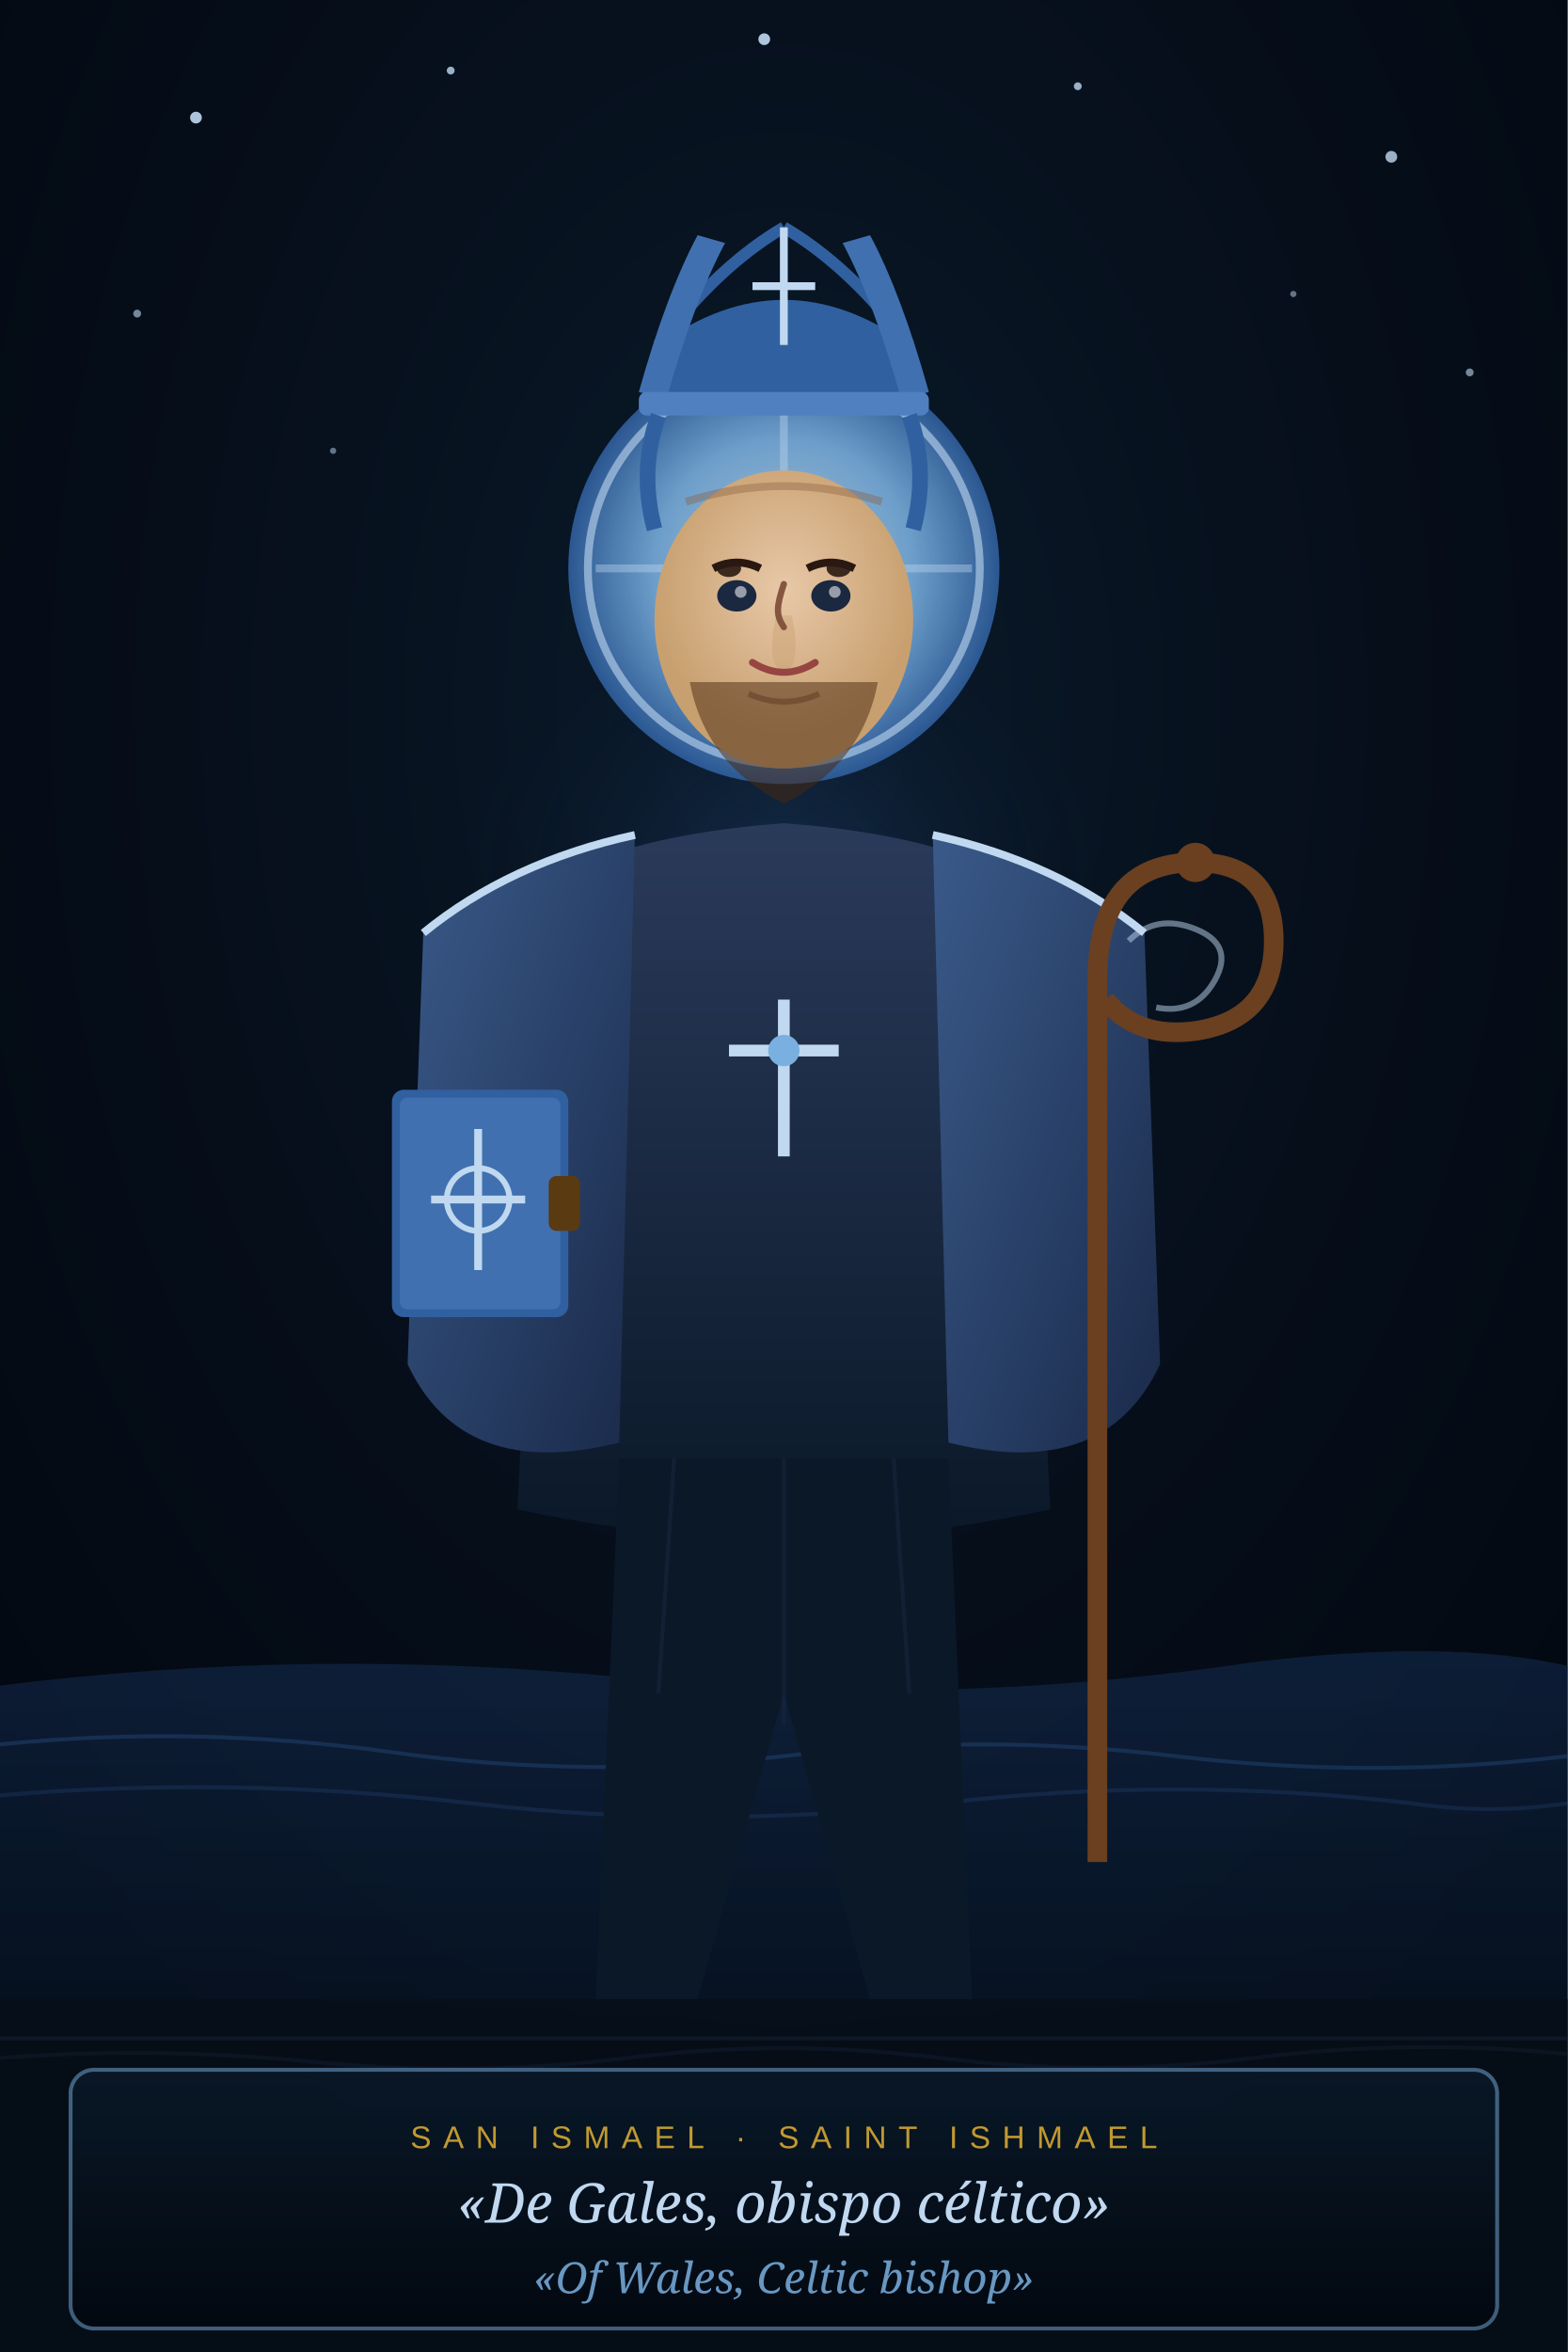
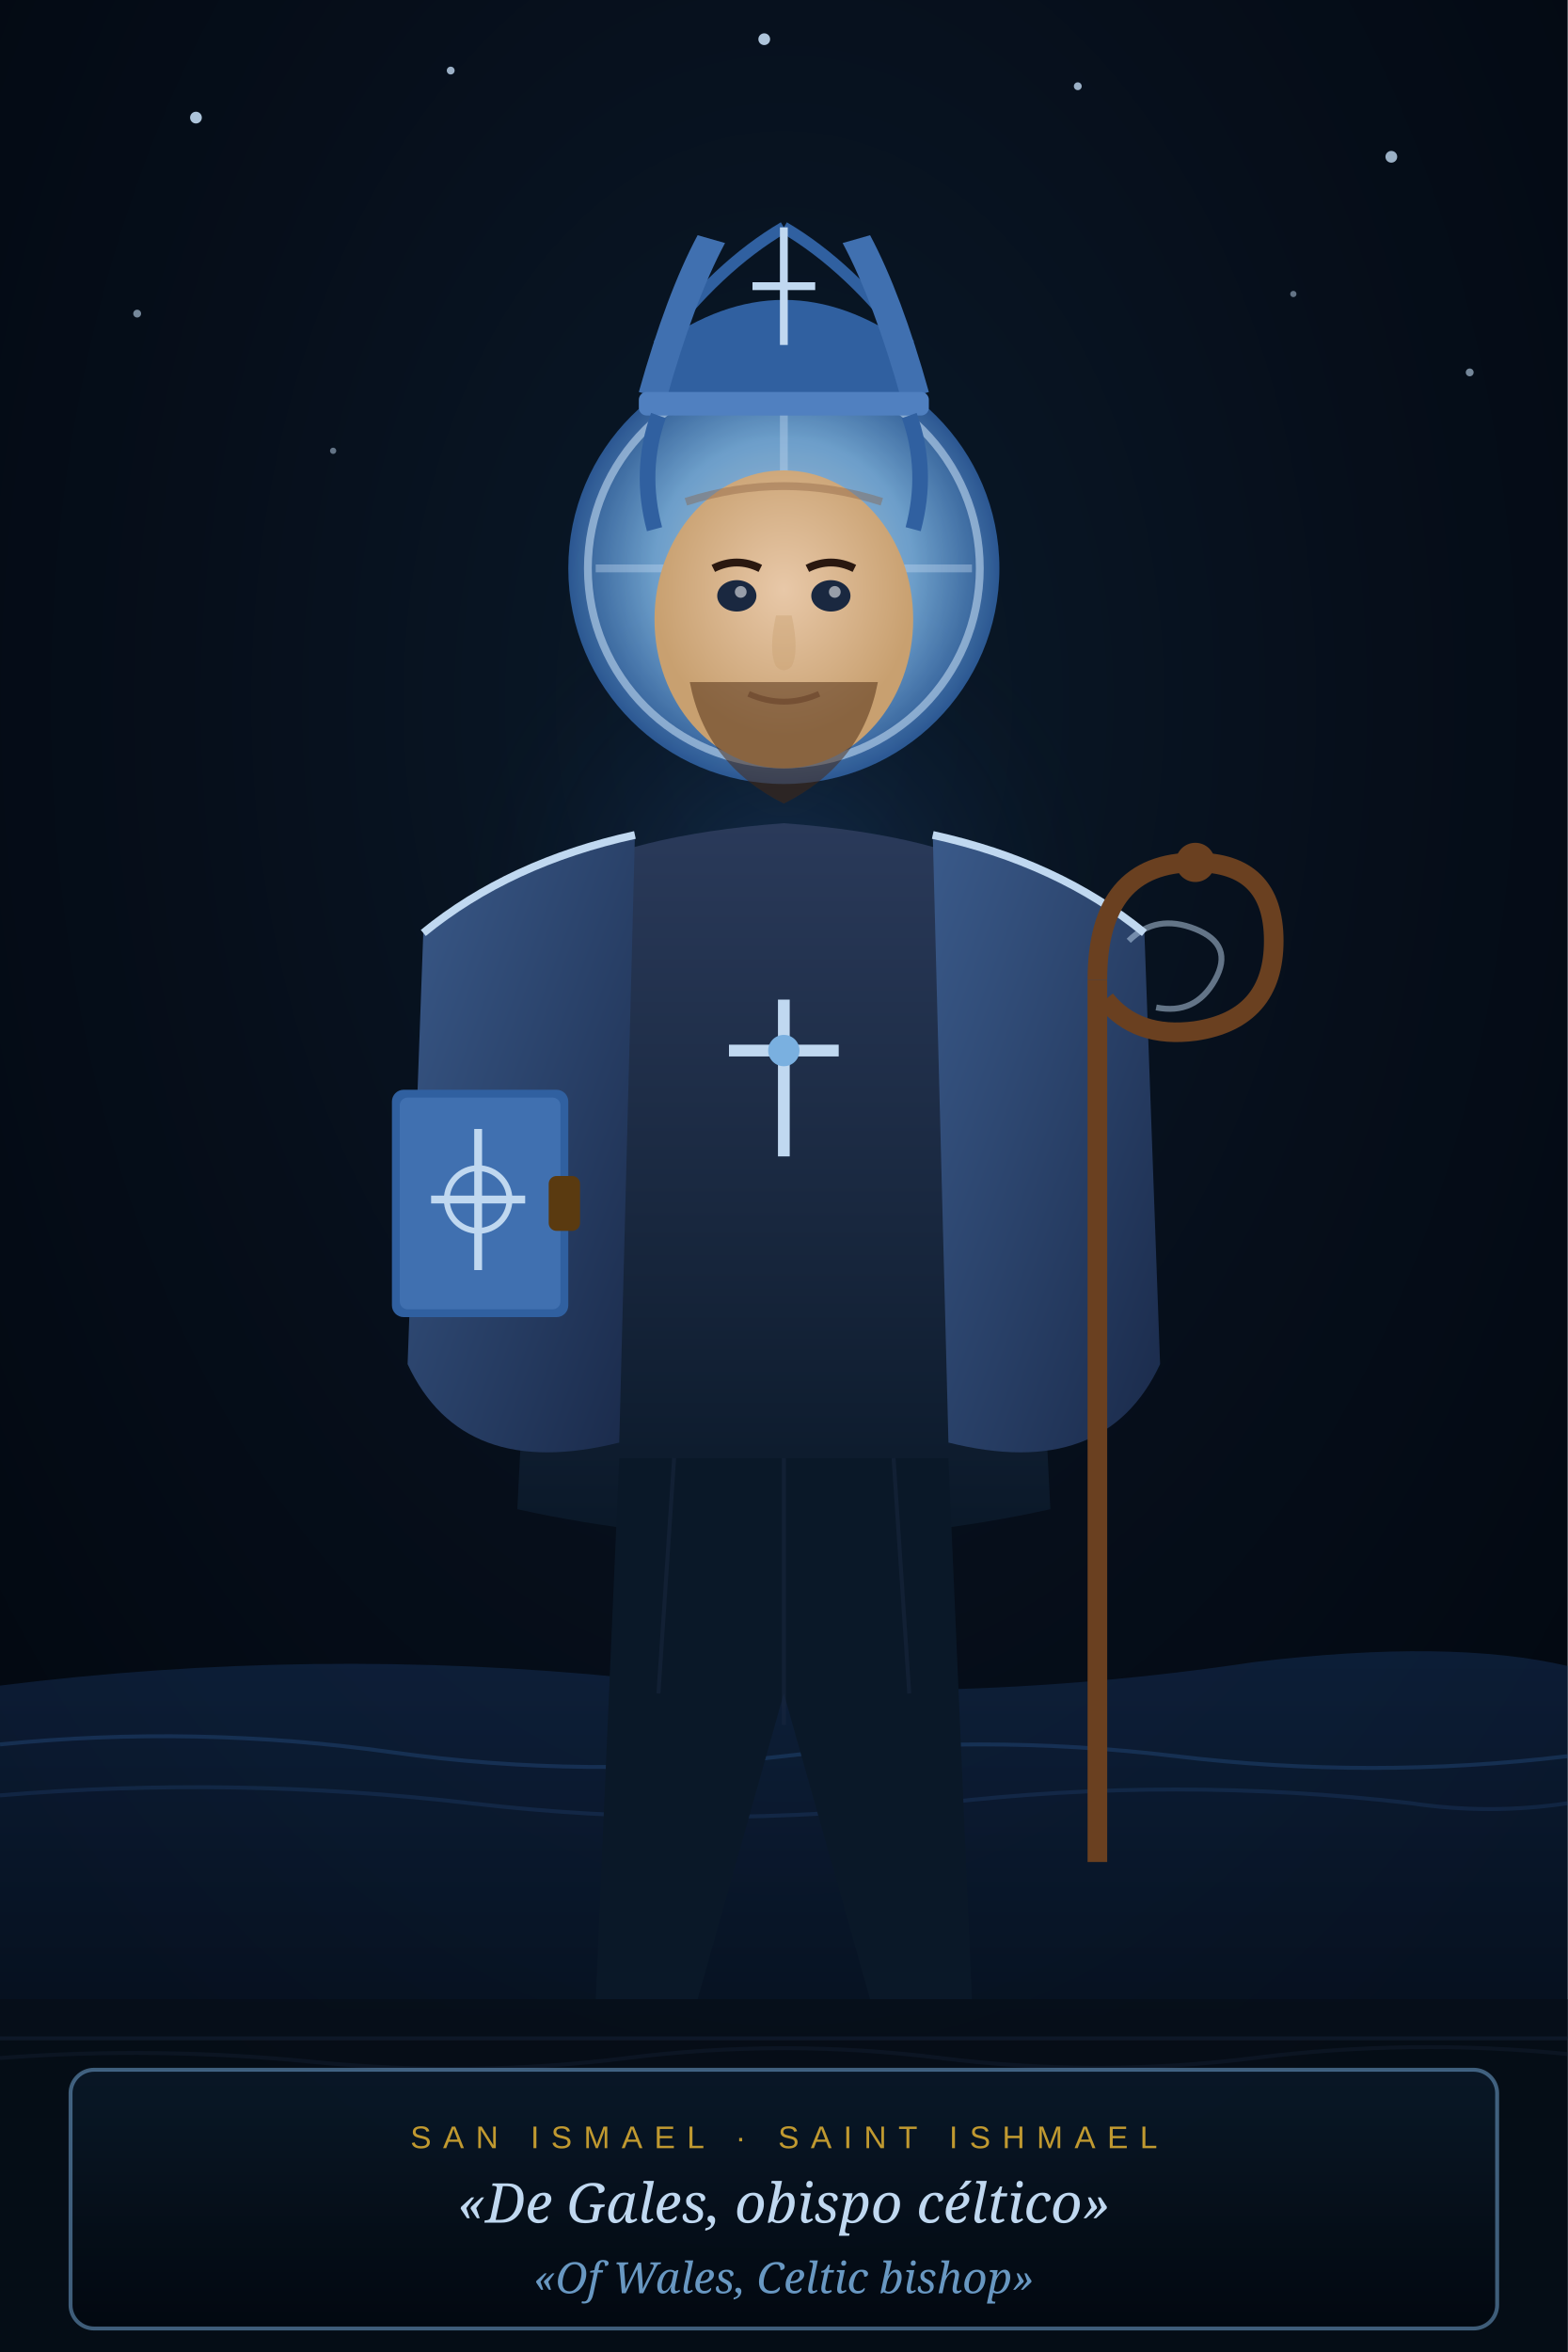
<svg xmlns="http://www.w3.org/2000/svg" viewBox="0 0 400 600" width="400" height="600">
  <defs>
    <radialGradient id="skysim" cx="50%" cy="30%" r="70%">
      <stop offset="0%" stop-color="#0a1a2a" />
      <stop offset="55%" stop-color="#060e1a" />
      <stop offset="100%" stop-color="#020810" />
    </radialGradient>
    <radialGradient id="glorysim" cx="50%" cy="42%" r="32%">
      <stop offset="0%" stop-color="#3060a0" stop-opacity="0.28" />
      <stop offset="60%" stop-color="#1a3a6a" stop-opacity="0.1" />
      <stop offset="100%" stop-color="#0a1a2a" stop-opacity="0" />
    </radialGradient>
    <radialGradient id="halosim" cx="50%" cy="50%" r="50%">
      <stop offset="0%" stop-color="#c0d8f0" />
      <stop offset="60%" stop-color="#7ab0e0" />
      <stop offset="100%" stop-color="#3060a0" />
    </radialGradient>
    <radialGradient id="facesim" cx="50%" cy="40%" r="50%">
      <stop offset="0%" stop-color="#e8c8a8" />
      <stop offset="100%" stop-color="#c8a070" />
    </radialGradient>
    <linearGradient id="habitsim" x1="0%" y1="0%" x2="0%" y2="100%">
      <stop offset="0%" stop-color="#2a3a5a" />
      <stop offset="100%" stop-color="#0a1828" />
    </linearGradient>
    <linearGradient id="cloaksim" x1="0%" y1="0%" x2="100%" y2="100%">
      <stop offset="0%" stop-color="#3a5a8a" />
      <stop offset="100%" stop-color="#1a2a4a" />
    </linearGradient>
    <linearGradient id="panelsim" x1="0%" y1="0%" x2="0%" y2="100%">
      <stop offset="0%" stop-color="#0a1828" />
      <stop offset="100%" stop-color="#020810" />
    </linearGradient>
    <linearGradient id="seagrad" x1="0%" y1="0%" x2="0%" y2="100%">
      <stop offset="0%" stop-color="#1a3a6a" />
      <stop offset="100%" stop-color="#0a1a30" />
    </linearGradient>
  </defs>
  <rect width="400" height="600" fill="url(#skysim)" />
  <circle cx="200" cy="250" r="130" fill="url(#glorysim)" />
  <path d="M0 430 Q80 420 160 428 Q240 436 320 424 Q370 418 400 425 L400 520 L0 520 Z" fill="url(#seagrad)" opacity="0.4" />
  <path d="M0 445 Q50 440 100 447 Q150 454 200 448 Q250 442 300 448 Q350 454 400 448" stroke="#3060a0" stroke-width="1" fill="none" opacity="0.3" />
  <path d="M0 458 Q60 453 120 460 Q180 467 240 460 Q300 453 360 460 Q380 463 400 460" stroke="#3060a0" stroke-width="1" fill="none" opacity="0.2" />
  <g opacity="0.06" transform="translate(200,310)">
    <circle r="50" fill="none" stroke="#7ab0e0" stroke-width="2" />
    <circle r="35" fill="none" stroke="#7ab0e0" stroke-width="1.5" />
    <line x1="-50" y1="0" x2="50" y2="0" stroke="#7ab0e0" stroke-width="1.5" />
    <line x1="0" y1="-50" x2="0" y2="50" stroke="#7ab0e0" stroke-width="1.5" />
    <line x1="-35" y1="-35" x2="35" y2="35" stroke="#7ab0e0" stroke-width="1" />
    <line x1="35" y1="-35" x2="-35" y2="35" stroke="#7ab0e0" stroke-width="1" />
  </g>
  <circle cx="50" cy="30" r="1.5" fill="#c0d8f0" opacity="0.9" />
  <circle cx="115" cy="18" r="1" fill="#c0d8f0" opacity="0.8" />
  <circle cx="195" cy="10" r="1.5" fill="#c0d8f0" opacity="0.9" />
  <circle cx="275" cy="22" r="1" fill="#c0d8f0" opacity="0.8" />
  <circle cx="355" cy="40" r="1.5" fill="#c0d8f0" opacity="0.8" />
  <circle cx="35" cy="80" r="1" fill="#c0d8f0" opacity="0.6" />
  <circle cx="375" cy="95" r="1" fill="#c0d8f0" opacity="0.6" />
  <circle cx="85" cy="115" r="0.8" fill="#c0d8f0" opacity="0.5" />
  <circle cx="330" cy="75" r="0.8" fill="#c0d8f0" opacity="0.5" />
  <circle cx="200" cy="145" r="55" fill="url(#halosim)" opacity="0.88" />
  <circle cx="200" cy="145" r="50" fill="none" stroke="#c0d8f0" stroke-width="2" opacity="0.6" />
  <line x1="200" y1="97" x2="200" y2="193" stroke="#c0d8f0" stroke-width="2" opacity="0.4" />
  <line x1="152" y1="145" x2="248" y2="145" stroke="#c0d8f0" stroke-width="2" opacity="0.4" />
  <circle cx="200" cy="145" r="20" fill="none" stroke="#c0d8f0" stroke-width="1.5" opacity="0.35" />
  <path d="M168 88 Q200 65 232 88 L235 102 L165 102 Z" fill="#3060a0" />
  <path d="M168 88 Q183 68 200 58" stroke="#3060a0" stroke-width="3" fill="none" />
  <path d="M232 88 Q217 68 200 58" stroke="#3060a0" stroke-width="3" fill="none" />
  <path d="M163 100 Q170 75 178 60 L185 62 Q177 77 170 102 Z" fill="#4070b0" />
  <path d="M237 100 Q230 75 222 60 L215 62 Q223 77 230 102 Z" fill="#4070b0" />
  <line x1="200" y1="58" x2="200" y2="88" stroke="#c0d8f0" stroke-width="2" />
  <line x1="192" y1="73" x2="208" y2="73" stroke="#c0d8f0" stroke-width="2" />
  <rect x="163" y="100" width="74" height="6" rx="2" fill="#5080c0" />
  <path d="M168 106 Q163 120 167 135" stroke="#3060a0" stroke-width="4" fill="none" />
  <path d="M232 106 Q237 120 233 135" stroke="#3060a0" stroke-width="4" fill="none" />
  <ellipse cx="200" cy="158" rx="33" ry="38" fill="url(#facesim)" />
  <path d="M175 128 Q200 120 225 128" stroke="#8a6040" stroke-width="2" fill="none" opacity="0.4" />
  <ellipse cx="188" cy="152" rx="5" ry="4" fill="#1a2840" />
  <ellipse cx="212" cy="152" rx="5" ry="4" fill="#1a2840" />
  <circle cx="189" cy="151" r="1.5" fill="#fff" opacity="0.55" />
  <circle cx="213" cy="151" r="1.5" fill="#fff" opacity="0.55" />
  <path d="M182 145 Q188 142 194 145" stroke="#2a1810" stroke-width="2" fill="none" />
  <path d="M206 145 Q212 142 218 145" stroke="#2a1810" stroke-width="2" fill="none" />
  <path d="M198 157 Q196 166 198 170 Q200 172 202 170 Q204 166 202 157" fill="#c8a070" opacity="0.4" />
  <path d="M191 177 Q200 181 209 177" stroke="#a07858" stroke-width="1.5" fill="none" />
  <path d="M176 174 Q180 195 200 205 Q220 195 224 174" fill="#4a2810" opacity="0.5" />
  <path d="M140 225 Q160 213 200 210 Q240 213 260 225 L268 385 Q200 400 132 385 Z" fill="url(#habitsim)" />
  <path d="M108 238 Q130 220 162 213 L158 368 Q118 378 104 348 Z" fill="url(#cloaksim)" />
  <path d="M292 238 Q270 220 238 213 L242 368 Q282 378 296 348 Z" fill="url(#cloaksim)" />
  <path d="M108 238 Q130 220 162 213" stroke="#c0d8f0" stroke-width="2" fill="none" />
  <path d="M292 238 Q270 220 238 213" stroke="#c0d8f0" stroke-width="2" fill="none" />
  <line x1="200" y1="255" x2="200" y2="295" stroke="#c0d8f0" stroke-width="3" />
  <line x1="186" y1="268" x2="214" y2="268" stroke="#c0d8f0" stroke-width="3" />
  <circle cx="200" cy="268" r="4" fill="#7ab0e0" />
  <g transform="translate(250, 215)">
    <line x1="30" y1="260" x2="30" y2="35" stroke="#6a4020" stroke-width="5" />
    <path d="M30 35 Q30 5 55 5 Q75 5 75 25 Q75 45 55 48 Q40 50 32 40" stroke="#6a4020" stroke-width="5" fill="none" />
    <circle cx="55" cy="5" r="5" fill="#6a4020" />
    <path d="M38 25 Q45 18 55 22 Q65 26 60 35 Q55 44 45 42" stroke="#c0d8f0" stroke-width="1.5" fill="none" opacity="0.5" />
  </g>
  <g transform="translate(100, 278)">
    <rect x="0" y="0" width="45" height="58" rx="3" fill="#3060a0" />
    <rect x="2" y="2" width="41" height="54" rx="2" fill="#4070b0" />
    <line x1="22" y1="10" x2="22" y2="46" stroke="#c0d8f0" stroke-width="2" />
    <line x1="10" y1="28" x2="34" y2="28" stroke="#c0d8f0" stroke-width="2" />
    <circle cx="22" cy="28" r="8" fill="none" stroke="#c0d8f0" stroke-width="1.5" />
    <rect x="40" y="22" width="8" height="14" rx="2" fill="#5a3a10" />
  </g>
  <path d="M158 372 L152 510 L178 510 L200 432 L222 510 L248 510 L242 372 Z" fill="#0a1828" />
  <line x1="172" y1="372" x2="168" y2="432" stroke="#1a2840" stroke-width="1" opacity="0.5" />
  <line x1="200" y1="372" x2="200" y2="440" stroke="#1a2840" stroke-width="1" opacity="0.5" />
  <line x1="228" y1="372" x2="232" y2="432" stroke="#1a2840" stroke-width="1" opacity="0.5" />
  <rect x="0" y="510" width="400" height="90" fill="#060e18" opacity="0.8" />
  <line x1="0" y1="520" x2="400" y2="520" stroke="#1a2840" stroke-width="1" opacity="0.4" />
  <path d="M0 525 Q40 522 80 526 Q120 530 160 525 Q200 520 240 525 Q280 530 320 525 Q360 520 400 524" stroke="#1a2840" stroke-width="1" fill="none" opacity="0.3" />
  <rect x="18" y="528" width="364" height="66" rx="6" fill="url(#panelsim)" opacity="0.93" />
  <rect x="18" y="528" width="364" height="66" rx="6" fill="none" stroke="#7ab0e0" stroke-width="1" opacity="0.5" />
  <text x="200" y="548" text-anchor="middle" font-family="Arial,sans-serif" font-size="8" fill="#c9a030" letter-spacing="3" opacity="0.95">SAN ISMAEL  ·  SAINT ISHMAEL</text>
  <text x="200" y="567" text-anchor="middle" font-family="Georgia,serif" font-size="14" fill="#c0d8f0" font-style="italic">«De Gales, obispo céltico»</text>
  <text x="200" y="585" text-anchor="middle" font-family="Georgia,serif" font-size="11" fill="#7ab0e0" font-style="italic" opacity="0.85">«Of Wales, Celtic bishop»</text>
-   <g id="tup-face-features" opacity="0.9">
-     <ellipse id="tup-eye-left" cx="186" cy="145" rx="3.1" ry="2.2" fill="#2a1a12" />
-     <ellipse id="tup-eye-right" cx="214" cy="145" rx="3.1" ry="2.2" fill="#2a1a12" />
-     <path id="tup-nose" d="M200 149 C198 155, 198 157, 200 160" stroke="#7b4a35" stroke-width="1.6" fill="none" stroke-linecap="round" />
-     <path id="tup-mouth" d="M192 169 Q200 174 208 169" stroke="#8f3a3a" stroke-width="1.8" fill="none" stroke-linecap="round" />
-   </g>
</svg>
